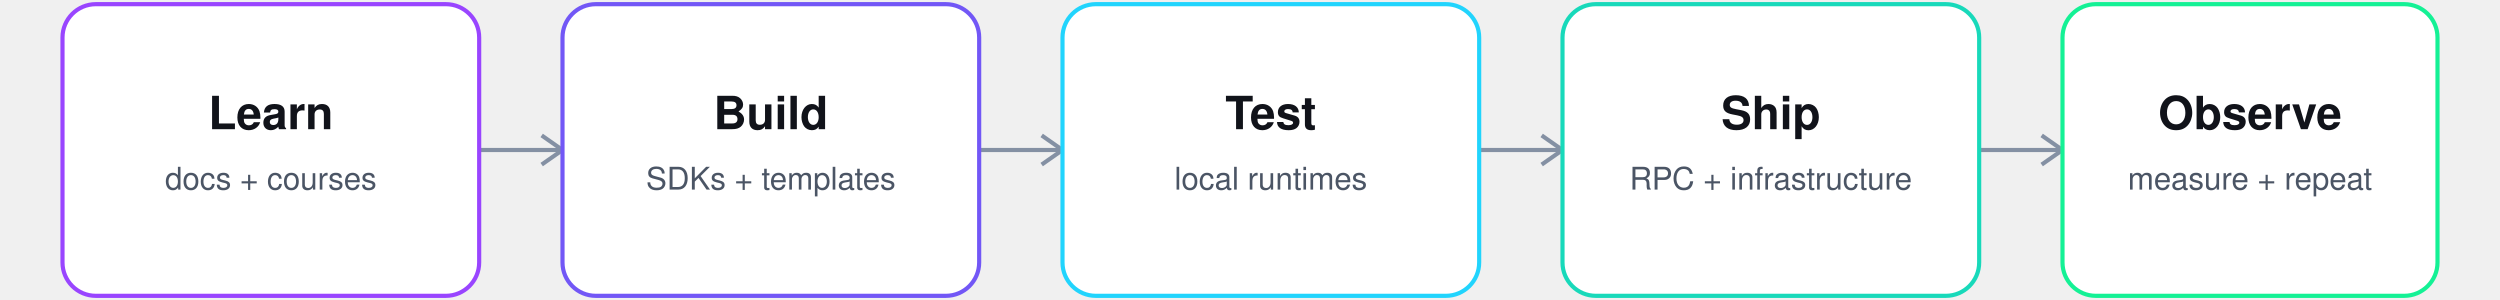
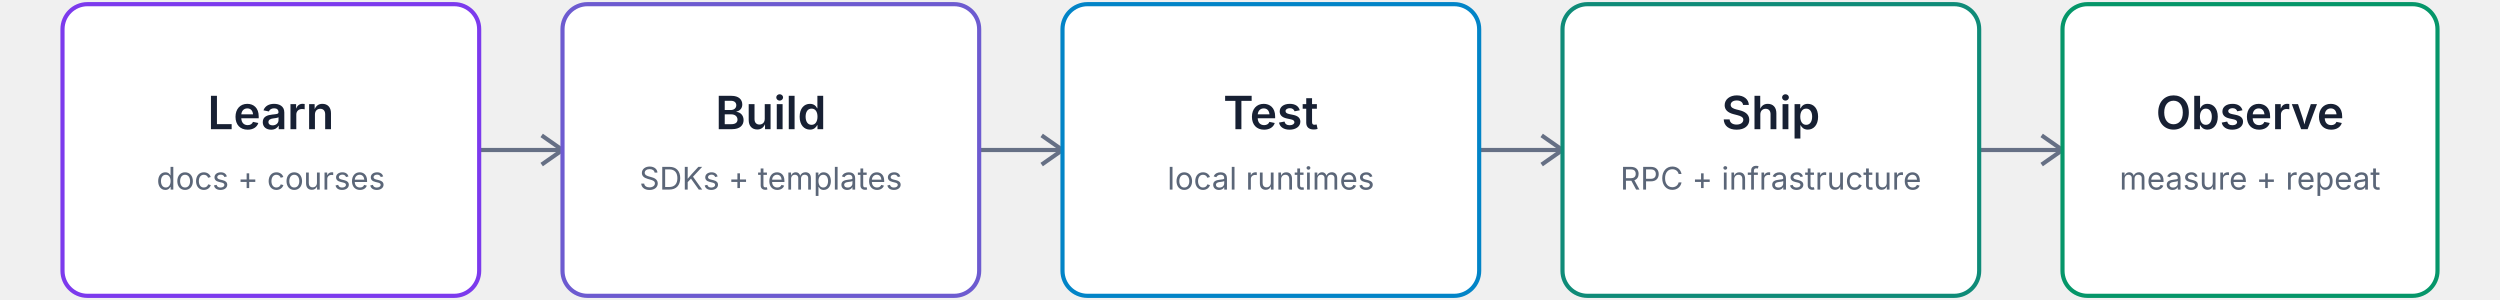
<svg xmlns="http://www.w3.org/2000/svg" width="1200" height="144" viewBox="0 108 1200 144" role="img" aria-labelledby="title">
  <style>
-     .label{fill:#11131a;font:600 22px Diatype,Helvetica,sans-serif}.meta{fill:#4b5565;font:15px Diatype,Helvetica,sans-serif}.line,.arrow{fill:none;stroke:#8490a3;stroke-width:2}
+     .label{fill:#172033;font:600 22px Diatype,Inter,ui-sans-serif,system-ui,sans-serif}.meta{fill:#5b6678;font:15px Diatype,Inter,ui-sans-serif,system-ui,sans-serif}.line,.arrow{fill:none;stroke:#667085;stroke-width:2}
  </style>
  <path class="line" d="M230 180H270M470 180H510M710 180H750M950 180H990" />
  <path class="arrow" d="M260 173L270 180L260 187M500 173L510 180L500 187M740 173L750 180L740 187M980 173L990 180L980 187" />
  <g>
-     <rect x="30" y="110" width="200" height="140" rx="16" fill="#fff" stroke="#9945ff" stroke-width="2" />
+     <rect x="30" y="110" width="200" height="140" rx="12" fill="#ffffff" stroke="#7c3aed" stroke-width="2" />
    <text class="label" x="130" y="170" text-anchor="middle">Learn</text>
    <text class="meta" x="130" y="199" text-anchor="middle">docs + courses</text>
  </g>
  <g>
-     <rect x="270" y="110" width="200" height="140" rx="16" fill="#fff" stroke="#7257f6" stroke-width="2" />
+     <rect x="270" y="110" width="200" height="140" rx="12" fill="#ffffff" stroke="#6d5bd0" stroke-width="2" />
    <text class="label" x="370" y="170" text-anchor="middle">Build</text>
    <text class="meta" x="370" y="199" text-anchor="middle">SDKs + templates</text>
  </g>
  <g>
-     <rect x="510" y="110" width="200" height="140" rx="16" fill="#fff" stroke="#21d4fd" stroke-width="2" />
+     <rect x="510" y="110" width="200" height="140" rx="12" fill="#ffffff" stroke="#0284c7" stroke-width="2" />
    <text class="label" x="610" y="170" text-anchor="middle">Test</text>
    <text class="meta" x="610" y="199" text-anchor="middle">local runtimes</text>
  </g>
  <g>
-     <rect x="750" y="110" width="200" height="140" rx="16" fill="#fff" stroke="#18d9ba" stroke-width="2" />
+     <rect x="750" y="110" width="200" height="140" rx="12" fill="#ffffff" stroke="#0f8b78" stroke-width="2" />
    <text class="label" x="850" y="170" text-anchor="middle">Ship</text>
    <text class="meta" x="850" y="199" text-anchor="middle">RPC + infrastructure</text>
  </g>
  <g>
-     <rect x="990" y="110" width="180" height="140" rx="16" fill="#fff" stroke="#14f195" stroke-width="2" />
+     <rect x="990" y="110" width="180" height="140" rx="12" fill="#ffffff" stroke="#059669" stroke-width="2" />
    <text class="label" x="1080" y="170" text-anchor="middle">Observe</text>
    <text class="meta" x="1080" y="199" text-anchor="middle">measure + repeat</text>
  </g>
</svg>
